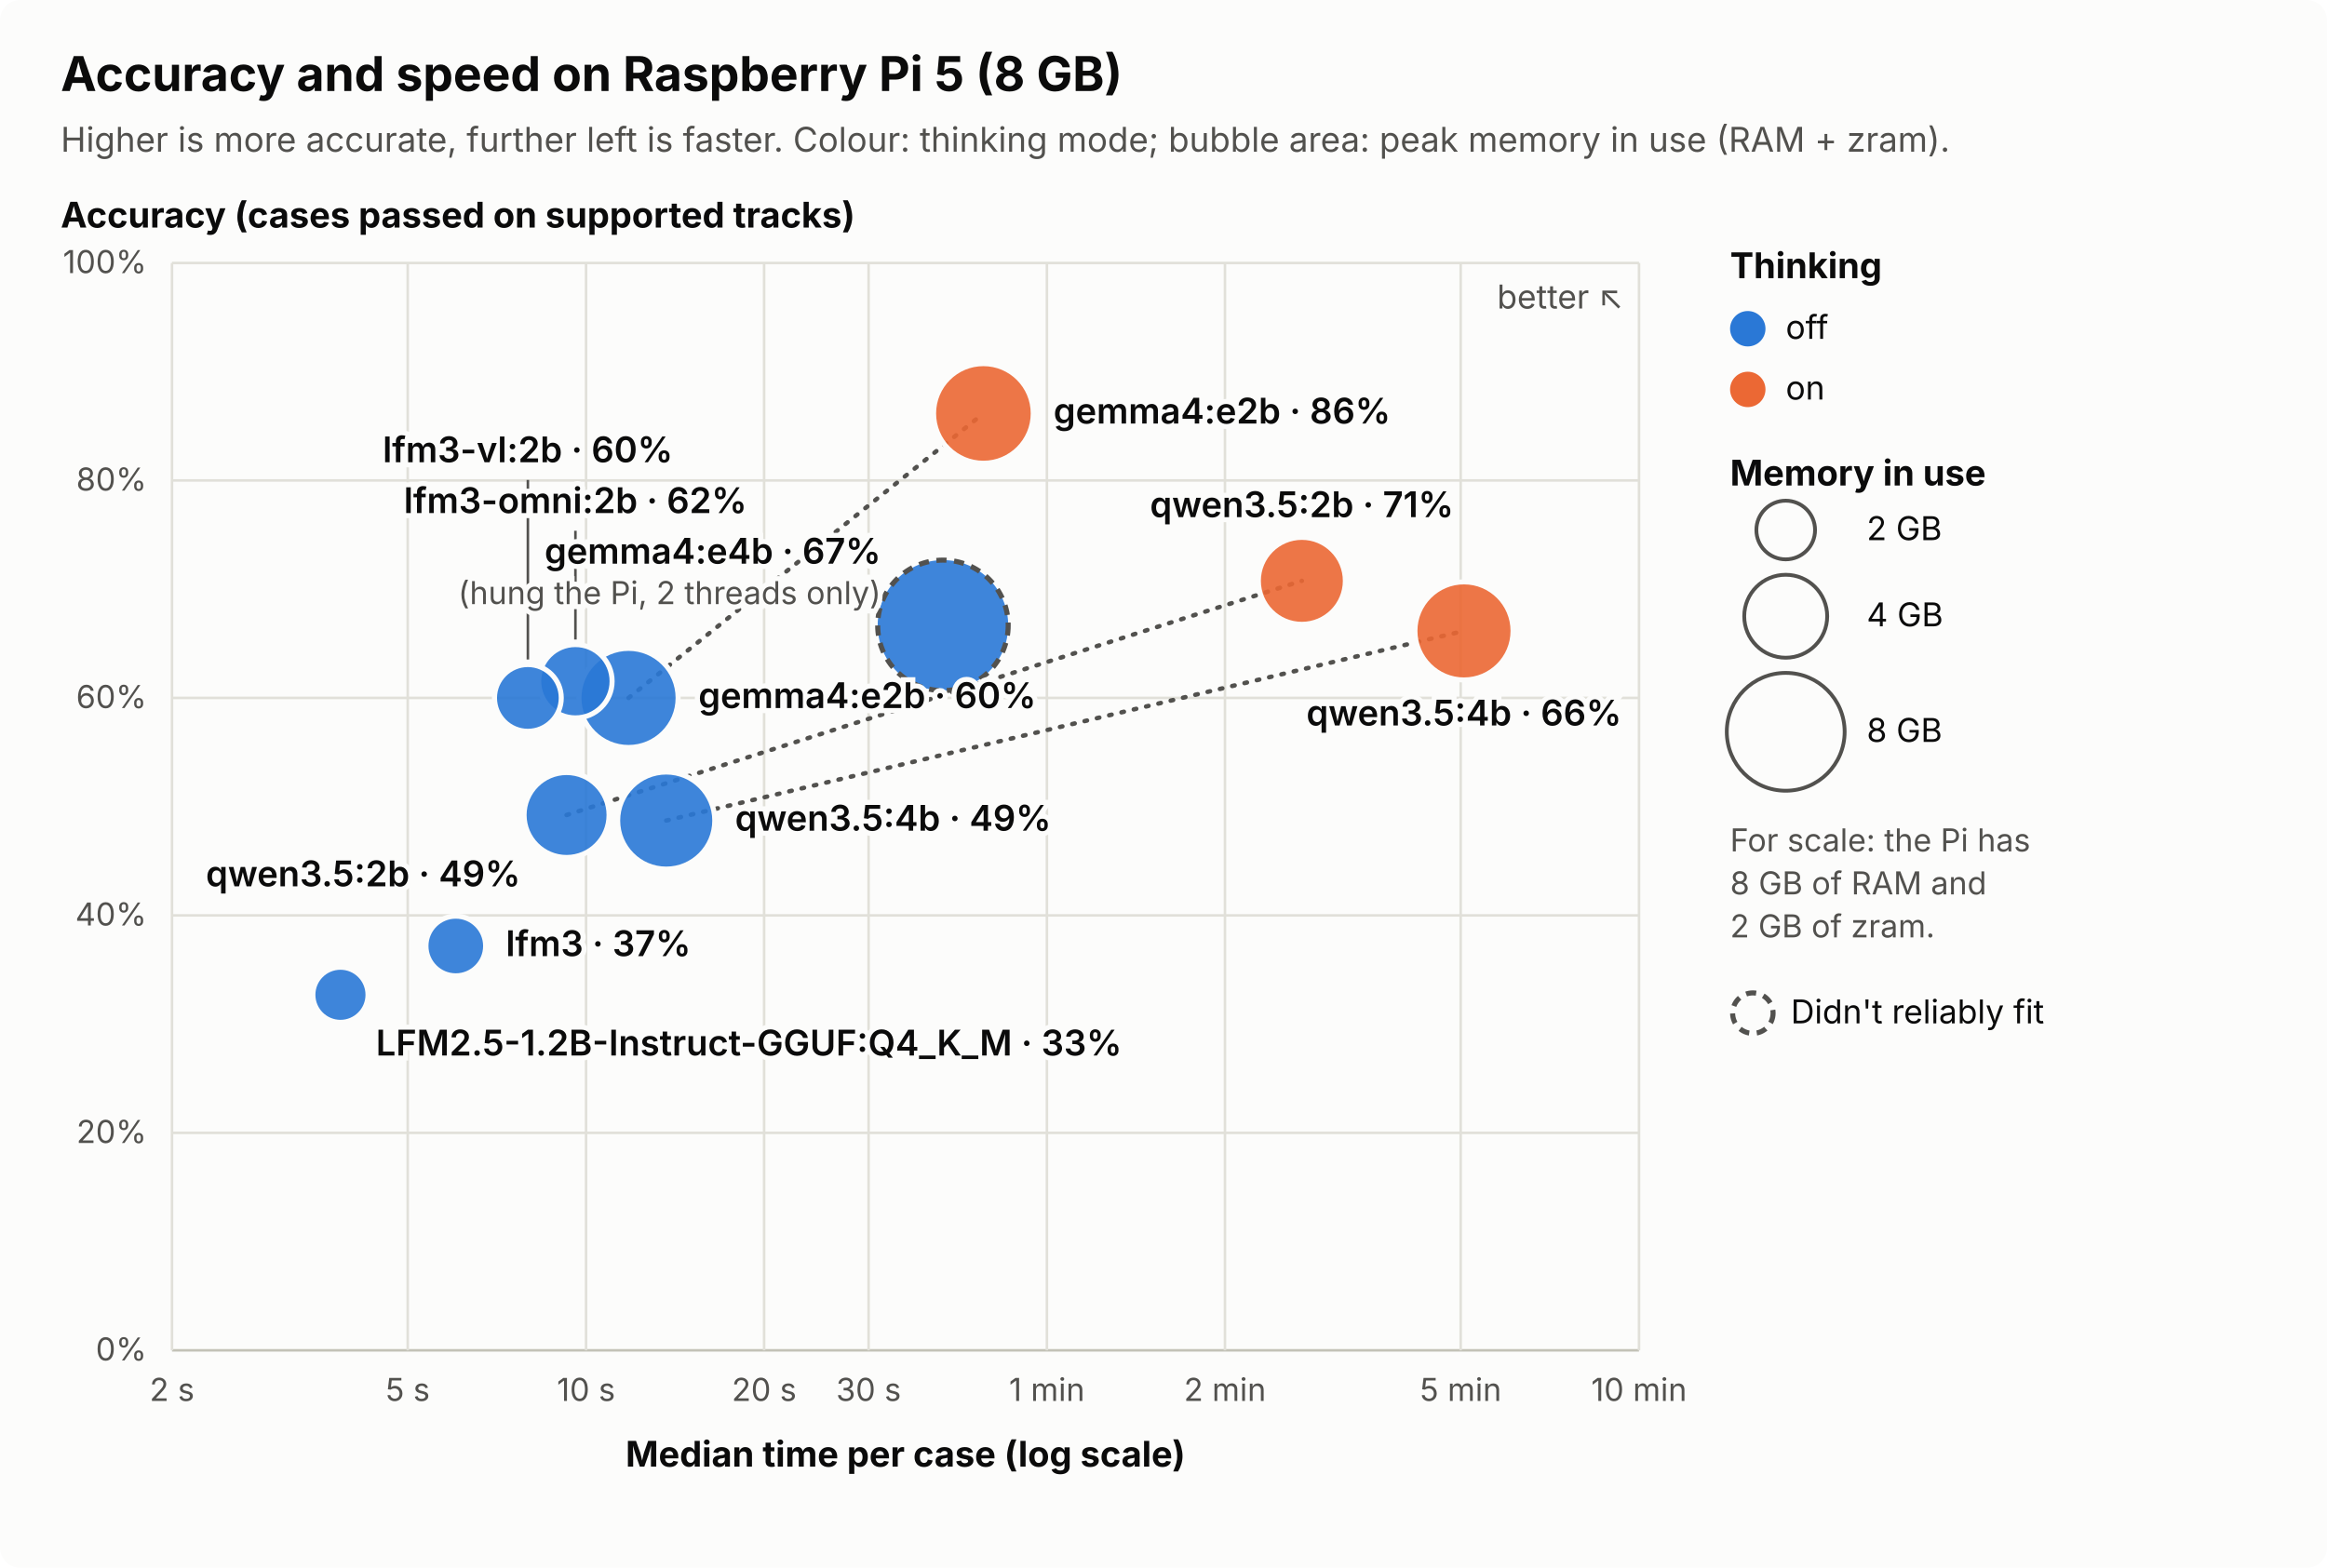
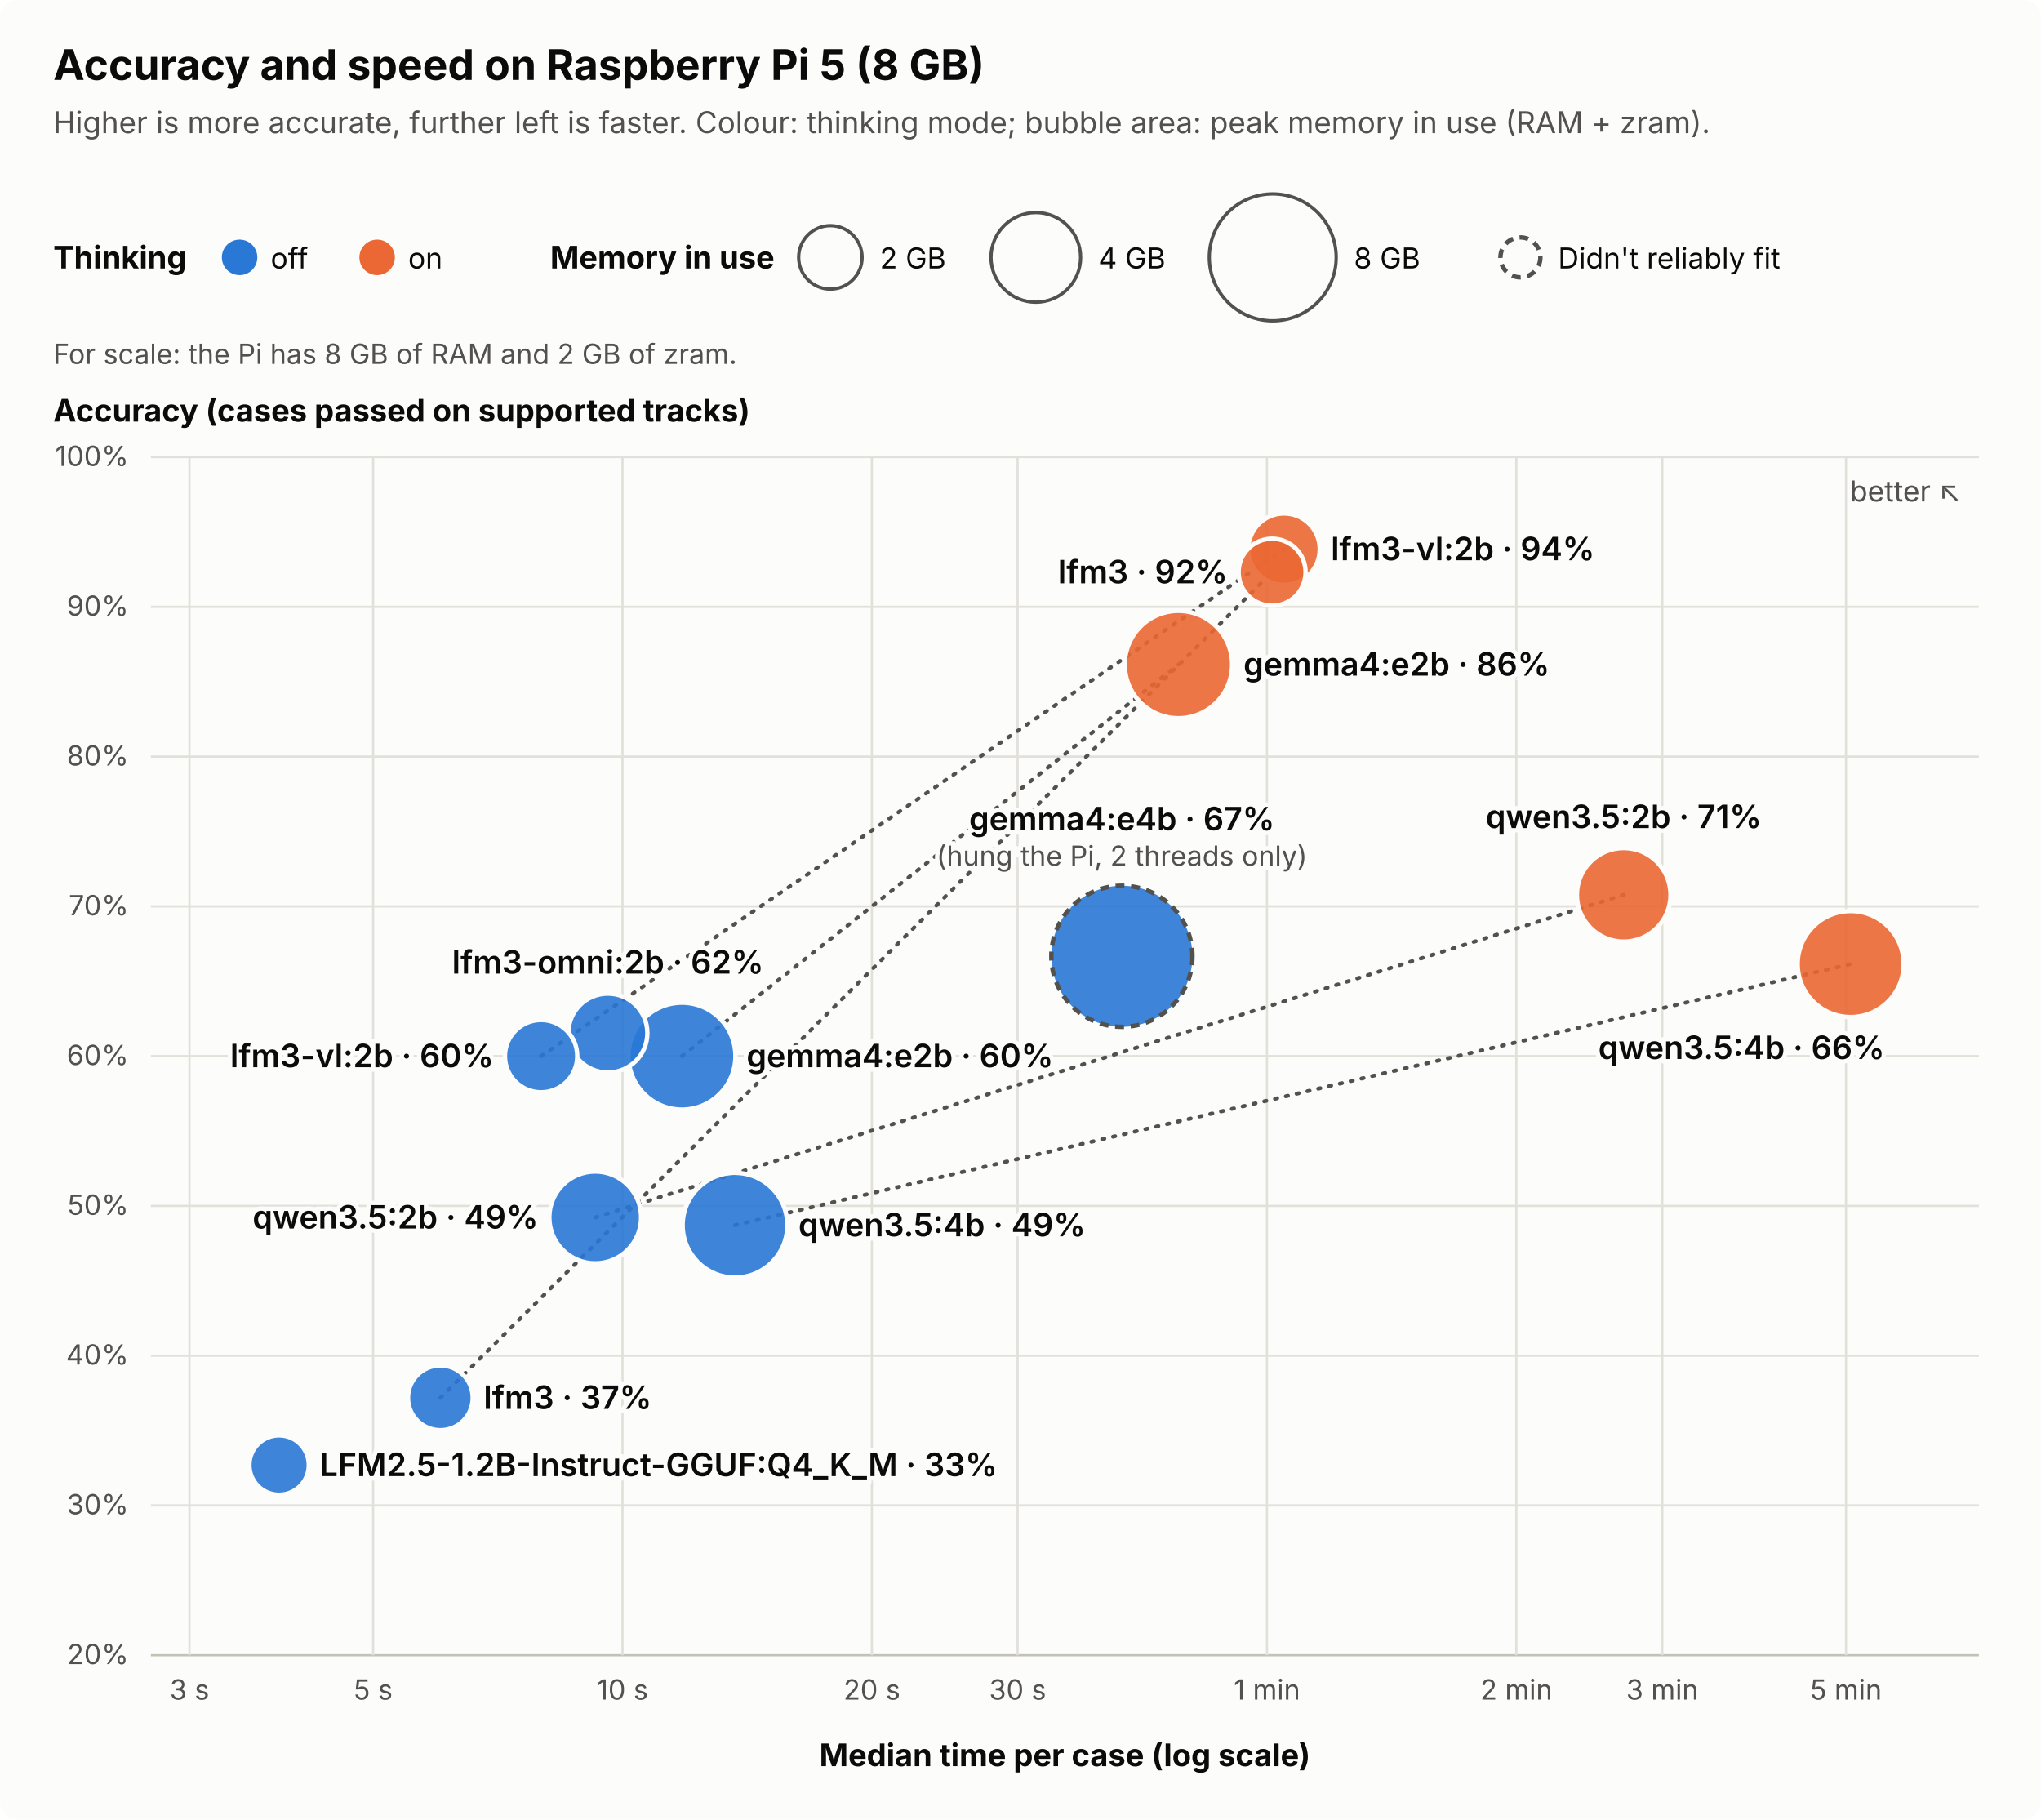
- <svg xmlns="http://www.w3.org/2000/svg" width="920" height="620" viewBox="0 0 920 620" role="img" aria-label="Accuracy and speed on Raspberry Pi 5 (8 GB)">
-   <rect width="920" height="620" rx="8" fill="#fcfcfb" />
+ <svg xmlns="http://www.w3.org/2000/svg" width="920" height="820" viewBox="0 0 920 820" role="img" aria-label="Accuracy and speed on Raspberry Pi 5 (8 GB)">
+   <rect width="920" height="820" rx="8" fill="#fcfcfb" />
  <text x="24.0" y="36.0" font-size="19" font-weight="700" text-anchor="start" fill="#0b0b0b" font-family="system-ui, -apple-system, Segoe UI, sans-serif">Accuracy and speed on Raspberry Pi 5 (8 GB)</text>
  <text x="24.0" y="60.0" font-size="13.5" font-weight="normal" text-anchor="start" fill="#52514e" font-family="system-ui, -apple-system, Segoe UI, sans-serif">Higher is more accurate, further left is faster. Colour: thinking mode; bubble area: peak memory in use (RAM + zram).</text>
-   <line x1="68" x2="648" y1="534.0" y2="534.0" stroke="#c3c2b7" stroke-width="1" />
-   <text x="58.0" y="538.0" font-size="12.5" font-weight="normal" text-anchor="end" fill="#52514e" font-family="system-ui, -apple-system, Segoe UI, sans-serif">0%</text>
-   <line x1="68" x2="648" y1="448.0" y2="448.0" stroke="#e1e0d9" stroke-width="1" />
-   <text x="58.0" y="452.0" font-size="12.5" font-weight="normal" text-anchor="end" fill="#52514e" font-family="system-ui, -apple-system, Segoe UI, sans-serif">20%</text>
-   <line x1="68" x2="648" y1="362.0" y2="362.0" stroke="#e1e0d9" stroke-width="1" />
-   <text x="58.0" y="366.0" font-size="12.5" font-weight="normal" text-anchor="end" fill="#52514e" font-family="system-ui, -apple-system, Segoe UI, sans-serif">40%</text>
-   <line x1="68" x2="648" y1="276.0" y2="276.0" stroke="#e1e0d9" stroke-width="1" />
-   <text x="58.0" y="280.0" font-size="12.5" font-weight="normal" text-anchor="end" fill="#52514e" font-family="system-ui, -apple-system, Segoe UI, sans-serif">60%</text>
-   <line x1="68" x2="648" y1="190.0" y2="190.0" stroke="#e1e0d9" stroke-width="1" />
-   <text x="58.0" y="194.0" font-size="12.5" font-weight="normal" text-anchor="end" fill="#52514e" font-family="system-ui, -apple-system, Segoe UI, sans-serif">80%</text>
-   <line x1="68" x2="648" y1="104.0" y2="104.0" stroke="#e1e0d9" stroke-width="1" />
-   <text x="58.0" y="108.0" font-size="12.5" font-weight="normal" text-anchor="end" fill="#52514e" font-family="system-ui, -apple-system, Segoe UI, sans-serif">100%</text>
-   <line x1="68.0" x2="68.0" y1="104" y2="534" stroke="#e1e0d9" stroke-width="1" />
-   <text x="68.0" y="554.0" font-size="12.5" font-weight="normal" text-anchor="middle" fill="#52514e" font-family="system-ui, -apple-system, Segoe UI, sans-serif">2 s</text>
-   <line x1="161.2" x2="161.2" y1="104" y2="534" stroke="#e1e0d9" stroke-width="1" />
-   <text x="161.2" y="554.0" font-size="12.5" font-weight="normal" text-anchor="middle" fill="#52514e" font-family="system-ui, -apple-system, Segoe UI, sans-serif">5 s</text>
-   <line x1="231.7" x2="231.7" y1="104" y2="534" stroke="#e1e0d9" stroke-width="1" />
-   <text x="231.7" y="554.0" font-size="12.5" font-weight="normal" text-anchor="middle" fill="#52514e" font-family="system-ui, -apple-system, Segoe UI, sans-serif">10 s</text>
-   <line x1="302.1" x2="302.1" y1="104" y2="534" stroke="#e1e0d9" stroke-width="1" />
-   <text x="302.1" y="554.0" font-size="12.5" font-weight="normal" text-anchor="middle" fill="#52514e" font-family="system-ui, -apple-system, Segoe UI, sans-serif">20 s</text>
-   <line x1="343.4" x2="343.4" y1="104" y2="534" stroke="#e1e0d9" stroke-width="1" />
-   <text x="343.4" y="554.0" font-size="12.5" font-weight="normal" text-anchor="middle" fill="#52514e" font-family="system-ui, -apple-system, Segoe UI, sans-serif">30 s</text>
-   <line x1="413.9" x2="413.9" y1="104" y2="534" stroke="#e1e0d9" stroke-width="1" />
-   <text x="413.9" y="554.0" font-size="12.5" font-weight="normal" text-anchor="middle" fill="#52514e" font-family="system-ui, -apple-system, Segoe UI, sans-serif">1 min</text>
-   <line x1="484.3" x2="484.3" y1="104" y2="534" stroke="#e1e0d9" stroke-width="1" />
-   <text x="484.3" y="554.0" font-size="12.5" font-weight="normal" text-anchor="middle" fill="#52514e" font-family="system-ui, -apple-system, Segoe UI, sans-serif">2 min</text>
-   <line x1="577.5" x2="577.5" y1="104" y2="534" stroke="#e1e0d9" stroke-width="1" />
-   <text x="577.5" y="554.0" font-size="12.5" font-weight="normal" text-anchor="middle" fill="#52514e" font-family="system-ui, -apple-system, Segoe UI, sans-serif">5 min</text>
-   <line x1="648.0" x2="648.0" y1="104" y2="534" stroke="#e1e0d9" stroke-width="1" />
-   <text x="648.0" y="554.0" font-size="12.5" font-weight="normal" text-anchor="middle" fill="#52514e" font-family="system-ui, -apple-system, Segoe UI, sans-serif">10 min</text>
-   <text x="358.0" y="580.0" font-size="14" font-weight="700" text-anchor="middle" fill="#0b0b0b" font-family="system-ui, -apple-system, Segoe UI, sans-serif">Median time per case (log scale)</text>
-   <text x="24.0" y="90.0" font-size="14" font-weight="700" text-anchor="start" fill="#0b0b0b" font-family="system-ui, -apple-system, Segoe UI, sans-serif">Accuracy (cases passed on supported tracks)</text>
-   <text x="642.0" y="122.0" font-size="13" font-weight="normal" text-anchor="end" fill="#52514e" font-family="system-ui, -apple-system, Segoe UI, sans-serif">better ↖</text>
-   <line x1="248.5" y1="276.0" x2="388.8" y2="163.5" stroke="#52514e" stroke-width="1.75" stroke-dasharray="1 4" stroke-linecap="round" />
-   <line x1="224.0" y1="322.3" x2="514.7" y2="229.7" stroke="#52514e" stroke-width="1.75" stroke-dasharray="1 4" stroke-linecap="round" />
-   <line x1="263.4" y1="324.5" x2="578.8" y2="249.5" stroke="#52514e" stroke-width="1.75" stroke-dasharray="1 4" stroke-linecap="round" />
-   <circle cx="372.8" cy="247.3" r="25.8" fill="#2a78d6" fill-opacity="0.9" stroke="#52514e" stroke-width="2" stroke-dasharray="4 3" />
-   <circle cx="388.8" cy="163.5" r="19.7" fill="#eb6834" fill-opacity="0.9" stroke="#fcfcfb" stroke-width="2" />
-   <circle cx="248.5" cy="276.0" r="19.6" fill="#2a78d6" fill-opacity="0.9" stroke="#fcfcfb" stroke-width="2" />
-   <circle cx="578.8" cy="249.5" r="19.4" fill="#eb6834" fill-opacity="0.9" stroke="#fcfcfb" stroke-width="2" />
-   <circle cx="263.4" cy="324.5" r="19.2" fill="#2a78d6" fill-opacity="0.9" stroke="#fcfcfb" stroke-width="2" />
-   <circle cx="514.7" cy="229.7" r="17.2" fill="#eb6834" fill-opacity="0.9" stroke="#fcfcfb" stroke-width="2" />
-   <circle cx="224.0" cy="322.3" r="16.8" fill="#2a78d6" fill-opacity="0.9" stroke="#fcfcfb" stroke-width="2" />
-   <circle cx="227.5" cy="269.4" r="14.5" fill="#2a78d6" fill-opacity="0.9" stroke="#fcfcfb" stroke-width="2" />
-   <circle cx="208.7" cy="276.0" r="13.2" fill="#2a78d6" fill-opacity="0.9" stroke="#fcfcfb" stroke-width="2" />
-   <circle cx="180.2" cy="374.1" r="11.8" fill="#2a78d6" fill-opacity="0.9" stroke="#fcfcfb" stroke-width="2" />
-   <circle cx="134.6" cy="393.4" r="10.9" fill="#2a78d6" fill-opacity="0.9" stroke="#fcfcfb" stroke-width="2" />
-   <line x1="227.5" y1="252.9" x2="227.5" y2="209.9" stroke="#52514e" stroke-width="1" />
-   <line x1="208.7" y1="260.8" x2="208.7" y2="189.8" stroke="#52514e" stroke-width="1" />
-   <text x="416.5" y="167.5" font-size="14" font-weight="600" text-anchor="start" fill="#0b0b0b" stroke="#fcfcfb" stroke-width="4" paint-order="stroke" font-family="system-ui, -apple-system, Segoe UI, sans-serif">gemma4:e2b · 86%</text>
-   <text x="514.7" y="204.5" font-size="14" font-weight="600" text-anchor="middle" fill="#0b0b0b" stroke="#fcfcfb" stroke-width="4" paint-order="stroke" font-family="system-ui, -apple-system, Segoe UI, sans-serif">qwen3.5:2b · 71%</text>
-   <text x="348.3" y="222.9" font-size="14" font-weight="600" text-anchor="end" fill="#0b0b0b" stroke="#fcfcfb" stroke-width="4" paint-order="stroke" font-family="system-ui, -apple-system, Segoe UI, sans-serif">gemma4:e4b · 67%</text>
-   <text x="348.3" y="238.9" font-size="12.5" font-weight="normal" text-anchor="end" fill="#52514e" stroke="#fcfcfb" stroke-width="4" paint-order="stroke" font-family="system-ui, -apple-system, Segoe UI, sans-serif">(hung the Pi, 2 threads only)</text>
-   <text x="578.8" y="286.9" font-size="14" font-weight="600" text-anchor="middle" fill="#0b0b0b" stroke="#fcfcfb" stroke-width="4" paint-order="stroke" font-family="system-ui, -apple-system, Segoe UI, sans-serif">qwen3.5:4b · 66%</text>
-   <text x="227.5" y="202.9" font-size="14" font-weight="600" text-anchor="middle" fill="#0b0b0b" stroke="#fcfcfb" stroke-width="4" paint-order="stroke" font-family="system-ui, -apple-system, Segoe UI, sans-serif">lfm3-omni:2b · 62%</text>
-   <text x="276.1" y="280.0" font-size="14" font-weight="600" text-anchor="start" fill="#0b0b0b" stroke="#fcfcfb" stroke-width="4" paint-order="stroke" font-family="system-ui, -apple-system, Segoe UI, sans-serif">gemma4:e2b · 60%</text>
-   <text x="208.7" y="182.8" font-size="14" font-weight="600" text-anchor="middle" fill="#0b0b0b" stroke="#fcfcfb" stroke-width="4" paint-order="stroke" font-family="system-ui, -apple-system, Segoe UI, sans-serif">lfm3-vl:2b · 60%</text>
-   <text x="205.8" y="350.5" font-size="14" font-weight="600" text-anchor="end" fill="#0b0b0b" stroke="#fcfcfb" stroke-width="4" paint-order="stroke" font-family="system-ui, -apple-system, Segoe UI, sans-serif">qwen3.5:2b · 49%</text>
-   <text x="290.6" y="328.5" font-size="14" font-weight="600" text-anchor="start" fill="#0b0b0b" stroke="#fcfcfb" stroke-width="4" paint-order="stroke" font-family="system-ui, -apple-system, Segoe UI, sans-serif">qwen3.5:4b · 49%</text>
-   <text x="200.0" y="378.1" font-size="14" font-weight="600" text-anchor="start" fill="#0b0b0b" stroke="#fcfcfb" stroke-width="4" paint-order="stroke" font-family="system-ui, -apple-system, Segoe UI, sans-serif">lfm3 · 37%</text>
-   <text x="148.6" y="417.4" font-size="14" font-weight="600" text-anchor="start" fill="#0b0b0b" stroke="#fcfcfb" stroke-width="4" paint-order="stroke" font-family="system-ui, -apple-system, Segoe UI, sans-serif">LFM2.5-1.2B-Instruct-GGUF:Q4_K_M · 33%</text>
-   <text x="684.0" y="110.0" font-size="14" font-weight="700" text-anchor="start" fill="#0b0b0b" font-family="system-ui, -apple-system, Segoe UI, sans-serif">Thinking</text>
-   <circle cx="691" cy="130" r="7" fill="#2a78d6" />
-   <text x="706.0" y="134.0" font-size="13" font-weight="normal" text-anchor="start" fill="#0b0b0b" font-family="system-ui, -apple-system, Segoe UI, sans-serif">off</text>
-   <circle cx="691" cy="154" r="7" fill="#eb6834" />
-   <text x="706.0" y="158.0" font-size="13" font-weight="normal" text-anchor="start" fill="#0b0b0b" font-family="system-ui, -apple-system, Segoe UI, sans-serif">on</text>
-   <text x="684.0" y="192.0" font-size="14" font-weight="700" text-anchor="start" fill="#0b0b0b" font-family="system-ui, -apple-system, Segoe UI, sans-serif">Memory in use</text>
-   <circle cx="706" cy="209.6" r="11.6" fill="none" stroke="#52514e" stroke-width="1.5" />
-   <text x="738.0" y="213.6" font-size="13" font-weight="normal" text-anchor="start" fill="#0b0b0b" font-family="system-ui, -apple-system, Segoe UI, sans-serif">2 GB</text>
-   <circle cx="706" cy="243.7" r="16.4" fill="none" stroke="#52514e" stroke-width="1.5" />
-   <text x="738.0" y="247.7" font-size="13" font-weight="normal" text-anchor="start" fill="#0b0b0b" font-family="system-ui, -apple-system, Segoe UI, sans-serif">4 GB</text>
-   <circle cx="706" cy="289.4" r="23.3" fill="none" stroke="#52514e" stroke-width="1.5" />
-   <text x="738.0" y="293.4" font-size="13" font-weight="normal" text-anchor="start" fill="#0b0b0b" font-family="system-ui, -apple-system, Segoe UI, sans-serif">8 GB</text>
-   <text x="684.0" y="336.7" font-size="12.5" font-weight="normal" text-anchor="start" fill="#52514e" font-family="system-ui, -apple-system, Segoe UI, sans-serif">For scale: the Pi has</text>
-   <text x="684.0" y="353.7" font-size="12.5" font-weight="normal" text-anchor="start" fill="#52514e" font-family="system-ui, -apple-system, Segoe UI, sans-serif">8 GB of RAM and</text>
-   <text x="684.0" y="370.7" font-size="12.5" font-weight="normal" text-anchor="start" fill="#52514e" font-family="system-ui, -apple-system, Segoe UI, sans-serif">2 GB of zram.</text>
-   <circle cx="693" cy="400.653" r="8" fill="none" stroke="#52514e" stroke-width="2" stroke-dasharray="4 3" />
-   <text x="708.0" y="404.7" font-size="13" font-weight="normal" text-anchor="start" fill="#0b0b0b" font-family="system-ui, -apple-system, Segoe UI, sans-serif">Didn't reliably fit</text>
+   <text x="24.0" y="121.0" font-size="14" font-weight="700" text-anchor="start" fill="#0b0b0b" font-family="system-ui, -apple-system, Segoe UI, sans-serif">Thinking</text>
+   <circle cx="108" cy="116" r="8" fill="#2a78d6" />
+   <text x="122.0" y="121.0" font-size="13" font-weight="normal" text-anchor="start" fill="#0b0b0b" font-family="system-ui, -apple-system, Segoe UI, sans-serif">off</text>
+   <circle cx="170" cy="116" r="8" fill="#eb6834" />
+   <text x="184.0" y="121.0" font-size="13" font-weight="normal" text-anchor="start" fill="#0b0b0b" font-family="system-ui, -apple-system, Segoe UI, sans-serif">on</text>
+   <text x="248.0" y="121.0" font-size="14" font-weight="700" text-anchor="start" fill="#0b0b0b" font-family="system-ui, -apple-system, Segoe UI, sans-serif">Memory in use</text>
+   <circle cx="374.3" cy="116" r="14.3" fill="none" stroke="#52514e" stroke-width="1.5" />
+   <text x="396.6" y="121.0" font-size="13" font-weight="normal" text-anchor="start" fill="#0b0b0b" font-family="system-ui, -apple-system, Segoe UI, sans-serif">2 GB</text>
+   <circle cx="466.9" cy="116" r="20.2" fill="none" stroke="#52514e" stroke-width="1.5" />
+   <text x="495.1" y="121.0" font-size="13" font-weight="normal" text-anchor="start" fill="#0b0b0b" font-family="system-ui, -apple-system, Segoe UI, sans-serif">4 GB</text>
+   <circle cx="573.7" cy="116" r="28.6" fill="none" stroke="#52514e" stroke-width="1.5" />
+   <text x="610.3" y="121.0" font-size="13" font-weight="normal" text-anchor="start" fill="#0b0b0b" font-family="system-ui, -apple-system, Segoe UI, sans-serif">8 GB</text>
+   <circle cx="685.342" cy="116" r="9" fill="none" stroke="#52514e" stroke-width="2" stroke-dasharray="4 3" />
+   <text x="702.3" y="121.0" font-size="13" font-weight="normal" text-anchor="start" fill="#0b0b0b" font-family="system-ui, -apple-system, Segoe UI, sans-serif">Didn't reliably fit</text>
+   <text x="24.0" y="164.0" font-size="12.5" font-weight="normal" text-anchor="start" fill="#52514e" font-family="system-ui, -apple-system, Segoe UI, sans-serif">For scale: the Pi has 8 GB of RAM and 2 GB of zram.</text>
+   <line x1="68" x2="892" y1="746.0" y2="746.0" stroke="#c3c2b7" stroke-width="1" />
+   <text x="58.0" y="750.0" font-size="12.5" font-weight="normal" text-anchor="end" fill="#52514e" font-family="system-ui, -apple-system, Segoe UI, sans-serif">20%</text>
+   <line x1="68" x2="892" y1="678.5" y2="678.5" stroke="#e1e0d9" stroke-width="1" />
+   <text x="58.0" y="682.5" font-size="12.5" font-weight="normal" text-anchor="end" fill="#52514e" font-family="system-ui, -apple-system, Segoe UI, sans-serif">30%</text>
+   <line x1="68" x2="892" y1="611.0" y2="611.0" stroke="#e1e0d9" stroke-width="1" />
+   <text x="58.0" y="615.0" font-size="12.5" font-weight="normal" text-anchor="end" fill="#52514e" font-family="system-ui, -apple-system, Segoe UI, sans-serif">40%</text>
+   <line x1="68" x2="892" y1="543.5" y2="543.5" stroke="#e1e0d9" stroke-width="1" />
+   <text x="58.0" y="547.5" font-size="12.5" font-weight="normal" text-anchor="end" fill="#52514e" font-family="system-ui, -apple-system, Segoe UI, sans-serif">50%</text>
+   <line x1="68" x2="892" y1="476.0" y2="476.0" stroke="#e1e0d9" stroke-width="1" />
+   <text x="58.0" y="480.0" font-size="12.5" font-weight="normal" text-anchor="end" fill="#52514e" font-family="system-ui, -apple-system, Segoe UI, sans-serif">60%</text>
+   <line x1="68" x2="892" y1="408.5" y2="408.5" stroke="#e1e0d9" stroke-width="1" />
+   <text x="58.0" y="412.5" font-size="12.5" font-weight="normal" text-anchor="end" fill="#52514e" font-family="system-ui, -apple-system, Segoe UI, sans-serif">70%</text>
+   <line x1="68" x2="892" y1="341.0" y2="341.0" stroke="#e1e0d9" stroke-width="1" />
+   <text x="58.0" y="345.0" font-size="12.5" font-weight="normal" text-anchor="end" fill="#52514e" font-family="system-ui, -apple-system, Segoe UI, sans-serif">80%</text>
+   <line x1="68" x2="892" y1="273.5" y2="273.5" stroke="#e1e0d9" stroke-width="1" />
+   <text x="58.0" y="277.5" font-size="12.5" font-weight="normal" text-anchor="end" fill="#52514e" font-family="system-ui, -apple-system, Segoe UI, sans-serif">90%</text>
+   <line x1="68" x2="892" y1="206.0" y2="206.0" stroke="#e1e0d9" stroke-width="1" />
+   <text x="58.0" y="210.0" font-size="12.5" font-weight="normal" text-anchor="end" fill="#52514e" font-family="system-ui, -apple-system, Segoe UI, sans-serif">100%</text>
+   <line x1="85.4" x2="85.4" y1="206" y2="746" stroke="#e1e0d9" stroke-width="1" />
+   <text x="85.4" y="766.0" font-size="12.5" font-weight="normal" text-anchor="middle" fill="#52514e" font-family="system-ui, -apple-system, Segoe UI, sans-serif">3 s</text>
+   <line x1="168.2" x2="168.2" y1="206" y2="746" stroke="#e1e0d9" stroke-width="1" />
+   <text x="168.2" y="766.0" font-size="12.5" font-weight="normal" text-anchor="middle" fill="#52514e" font-family="system-ui, -apple-system, Segoe UI, sans-serif">5 s</text>
+   <line x1="280.6" x2="280.6" y1="206" y2="746" stroke="#e1e0d9" stroke-width="1" />
+   <text x="280.6" y="766.0" font-size="12.5" font-weight="normal" text-anchor="middle" fill="#52514e" font-family="system-ui, -apple-system, Segoe UI, sans-serif">10 s</text>
+   <line x1="393.0" x2="393.0" y1="206" y2="746" stroke="#e1e0d9" stroke-width="1" />
+   <text x="393.0" y="766.0" font-size="12.5" font-weight="normal" text-anchor="middle" fill="#52514e" font-family="system-ui, -apple-system, Segoe UI, sans-serif">20 s</text>
+   <line x1="458.7" x2="458.7" y1="206" y2="746" stroke="#e1e0d9" stroke-width="1" />
+   <text x="458.7" y="766.0" font-size="12.5" font-weight="normal" text-anchor="middle" fill="#52514e" font-family="system-ui, -apple-system, Segoe UI, sans-serif">30 s</text>
+   <line x1="571.1" x2="571.1" y1="206" y2="746" stroke="#e1e0d9" stroke-width="1" />
+   <text x="571.1" y="766.0" font-size="12.5" font-weight="normal" text-anchor="middle" fill="#52514e" font-family="system-ui, -apple-system, Segoe UI, sans-serif">1 min</text>
+   <line x1="683.5" x2="683.5" y1="206" y2="746" stroke="#e1e0d9" stroke-width="1" />
+   <text x="683.5" y="766.0" font-size="12.5" font-weight="normal" text-anchor="middle" fill="#52514e" font-family="system-ui, -apple-system, Segoe UI, sans-serif">2 min</text>
+   <line x1="749.3" x2="749.3" y1="206" y2="746" stroke="#e1e0d9" stroke-width="1" />
+   <text x="749.3" y="766.0" font-size="12.5" font-weight="normal" text-anchor="middle" fill="#52514e" font-family="system-ui, -apple-system, Segoe UI, sans-serif">3 min</text>
+   <line x1="832.1" x2="832.1" y1="206" y2="746" stroke="#e1e0d9" stroke-width="1" />
+   <text x="832.1" y="766.0" font-size="12.5" font-weight="normal" text-anchor="middle" fill="#52514e" font-family="system-ui, -apple-system, Segoe UI, sans-serif">5 min</text>
+   <text x="480.0" y="796.0" font-size="14" font-weight="700" text-anchor="middle" fill="#0b0b0b" font-family="system-ui, -apple-system, Segoe UI, sans-serif">Median time per case (log scale)</text>
+   <text x="24.0" y="190.0" font-size="14" font-weight="700" text-anchor="start" fill="#0b0b0b" font-family="system-ui, -apple-system, Segoe UI, sans-serif">Accuracy (cases passed on supported tracks)</text>
+   <text x="884.0" y="226.0" font-size="13" font-weight="normal" text-anchor="end" fill="#52514e" font-family="system-ui, -apple-system, Segoe UI, sans-serif">better ↖</text>
+   <line x1="243.9" y1="476.0" x2="578.8" y2="247.5" stroke="#52514e" stroke-width="1.75" stroke-dasharray="1 4" stroke-linecap="round" />
+   <line x1="198.5" y1="630.0" x2="573.4" y2="257.9" stroke="#52514e" stroke-width="1.75" stroke-dasharray="1 4" stroke-linecap="round" />
+   <line x1="307.4" y1="476.0" x2="531.2" y2="299.5" stroke="#52514e" stroke-width="1.75" stroke-dasharray="1 4" stroke-linecap="round" />
+   <line x1="268.3" y1="548.7" x2="731.9" y2="403.3" stroke="#52514e" stroke-width="1.75" stroke-dasharray="1 4" stroke-linecap="round" />
+   <line x1="331.3" y1="552.2" x2="834.2" y2="434.5" stroke="#52514e" stroke-width="1.75" stroke-dasharray="1 4" stroke-linecap="round" />
+   <circle cx="505.7" cy="431.0" r="31.8" fill="#2a78d6" fill-opacity="0.9" stroke="#52514e" stroke-width="2" stroke-dasharray="4 3" />
+   <circle cx="531.2" cy="299.5" r="24.2" fill="#eb6834" fill-opacity="0.9" stroke="#fcfcfb" stroke-width="2" />
+   <circle cx="307.4" cy="476.0" r="24.1" fill="#2a78d6" fill-opacity="0.9" stroke="#fcfcfb" stroke-width="2" />
+   <circle cx="834.2" cy="434.5" r="23.9" fill="#eb6834" fill-opacity="0.9" stroke="#fcfcfb" stroke-width="2" />
+   <circle cx="331.3" cy="552.2" r="23.6" fill="#2a78d6" fill-opacity="0.9" stroke="#fcfcfb" stroke-width="2" />
+   <circle cx="731.9" cy="403.3" r="21.1" fill="#eb6834" fill-opacity="0.9" stroke="#fcfcfb" stroke-width="2" />
+   <circle cx="268.3" cy="548.7" r="20.7" fill="#2a78d6" fill-opacity="0.9" stroke="#fcfcfb" stroke-width="2" />
+   <circle cx="274.0" cy="465.6" r="17.8" fill="#2a78d6" fill-opacity="0.9" stroke="#fcfcfb" stroke-width="2" />
+   <circle cx="243.9" cy="476.0" r="16.3" fill="#2a78d6" fill-opacity="0.9" stroke="#fcfcfb" stroke-width="2" />
+   <circle cx="578.8" cy="247.5" r="16.1" fill="#eb6834" fill-opacity="0.9" stroke="#fcfcfb" stroke-width="2" />
+   <circle cx="573.4" cy="257.9" r="15.1" fill="#eb6834" fill-opacity="0.9" stroke="#fcfcfb" stroke-width="2" />
+   <circle cx="198.5" cy="630.0" r="14.6" fill="#2a78d6" fill-opacity="0.9" stroke="#fcfcfb" stroke-width="2" />
+   <circle cx="125.8" cy="660.3" r="13.4" fill="#2a78d6" fill-opacity="0.9" stroke="#fcfcfb" stroke-width="2" />
+   <text x="505.7" y="374.2" font-size="14.5" font-weight="600" text-anchor="middle" fill="#0b0b0b" stroke="#fcfcfb" stroke-width="4" paint-order="stroke" font-family="system-ui, -apple-system, Segoe UI, sans-serif">gemma4:e4b · 67%</text>
+   <text x="505.7" y="390.2" font-size="12.5" font-weight="normal" text-anchor="middle" fill="#52514e" stroke="#fcfcfb" stroke-width="4" paint-order="stroke" font-family="system-ui, -apple-system, Segoe UI, sans-serif">(hung the Pi, 2 threads only)</text>
+   <text x="560.5" y="304.5" font-size="14.5" font-weight="600" text-anchor="start" fill="#0b0b0b" stroke="#fcfcfb" stroke-width="4" paint-order="stroke" font-family="system-ui, -apple-system, Segoe UI, sans-serif">gemma4:e2b · 86%</text>
+   <text x="336.5" y="481.0" font-size="14.5" font-weight="600" text-anchor="start" fill="#0b0b0b" stroke="#fcfcfb" stroke-width="4" paint-order="stroke" font-family="system-ui, -apple-system, Segoe UI, sans-serif">gemma4:e2b · 60%</text>
+   <text x="785.0" y="477.3" font-size="14.5" font-weight="600" text-anchor="middle" fill="#0b0b0b" stroke="#fcfcfb" stroke-width="4" paint-order="stroke" font-family="system-ui, -apple-system, Segoe UI, sans-serif">qwen3.5:4b · 66%</text>
+   <text x="359.9" y="557.2" font-size="14.5" font-weight="600" text-anchor="start" fill="#0b0b0b" stroke="#fcfcfb" stroke-width="4" paint-order="stroke" font-family="system-ui, -apple-system, Segoe UI, sans-serif">qwen3.5:4b · 49%</text>
+   <text x="731.9" y="373.2" font-size="14.5" font-weight="600" text-anchor="middle" fill="#0b0b0b" stroke="#fcfcfb" stroke-width="4" paint-order="stroke" font-family="system-ui, -apple-system, Segoe UI, sans-serif">qwen3.5:2b · 71%</text>
+   <text x="242.7" y="553.7" font-size="14.5" font-weight="600" text-anchor="end" fill="#0b0b0b" stroke="#fcfcfb" stroke-width="4" paint-order="stroke" font-family="system-ui, -apple-system, Segoe UI, sans-serif">qwen3.5:2b · 49%</text>
+   <text x="274.0" y="438.8" font-size="14.5" font-weight="600" text-anchor="middle" fill="#0b0b0b" stroke="#fcfcfb" stroke-width="4" paint-order="stroke" font-family="system-ui, -apple-system, Segoe UI, sans-serif">lfm3-omni:2b · 62%</text>
+   <text x="222.6" y="481.0" font-size="14.5" font-weight="600" text-anchor="end" fill="#0b0b0b" stroke="#fcfcfb" stroke-width="4" paint-order="stroke" font-family="system-ui, -apple-system, Segoe UI, sans-serif">lfm3-vl:2b · 60%</text>
+   <text x="599.9" y="252.5" font-size="14.5" font-weight="600" text-anchor="start" fill="#0b0b0b" stroke="#fcfcfb" stroke-width="4" paint-order="stroke" font-family="system-ui, -apple-system, Segoe UI, sans-serif">lfm3-vl:2b · 94%</text>
+   <text x="553.4" y="262.9" font-size="14.5" font-weight="600" text-anchor="end" fill="#0b0b0b" stroke="#fcfcfb" stroke-width="4" paint-order="stroke" font-family="system-ui, -apple-system, Segoe UI, sans-serif">lfm3 · 92%</text>
+   <text x="218.0" y="635.0" font-size="14.5" font-weight="600" text-anchor="start" fill="#0b0b0b" stroke="#fcfcfb" stroke-width="4" paint-order="stroke" font-family="system-ui, -apple-system, Segoe UI, sans-serif">lfm3 · 37%</text>
+   <text x="144.1" y="665.3" font-size="14.5" font-weight="600" text-anchor="start" fill="#0b0b0b" stroke="#fcfcfb" stroke-width="4" paint-order="stroke" font-family="system-ui, -apple-system, Segoe UI, sans-serif">LFM2.5-1.2B-Instruct-GGUF:Q4_K_M · 33%</text>
</svg>
